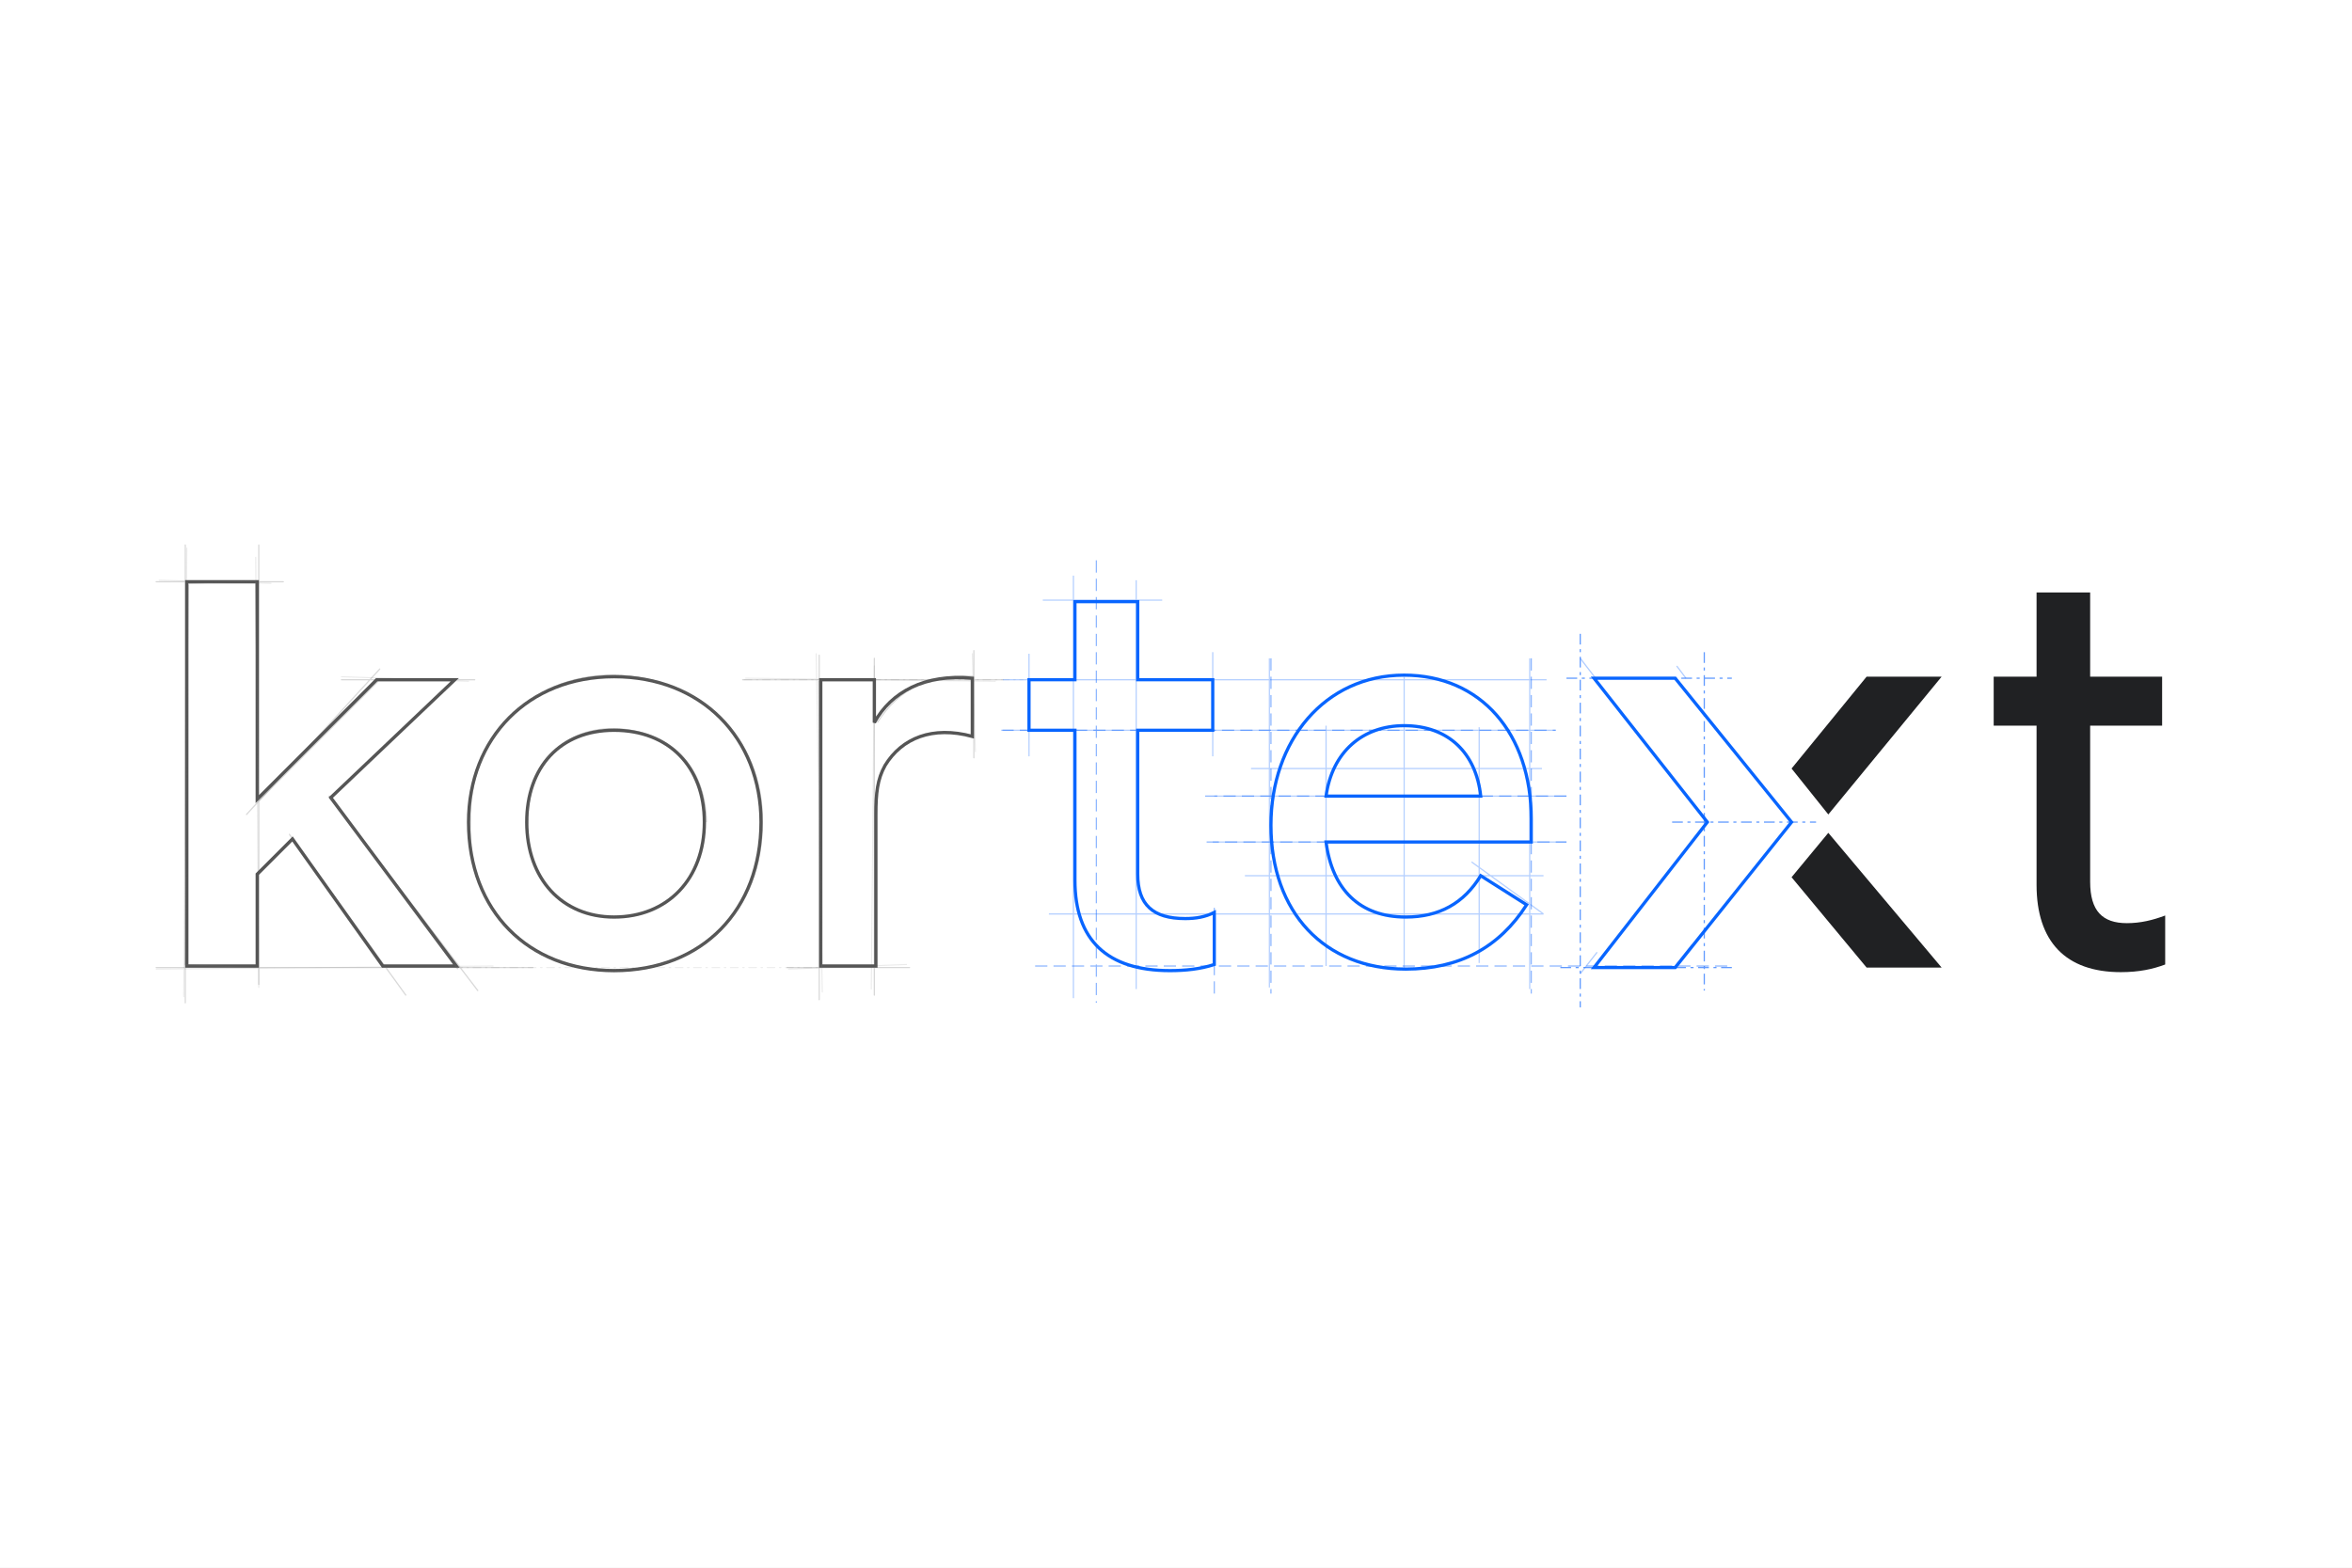
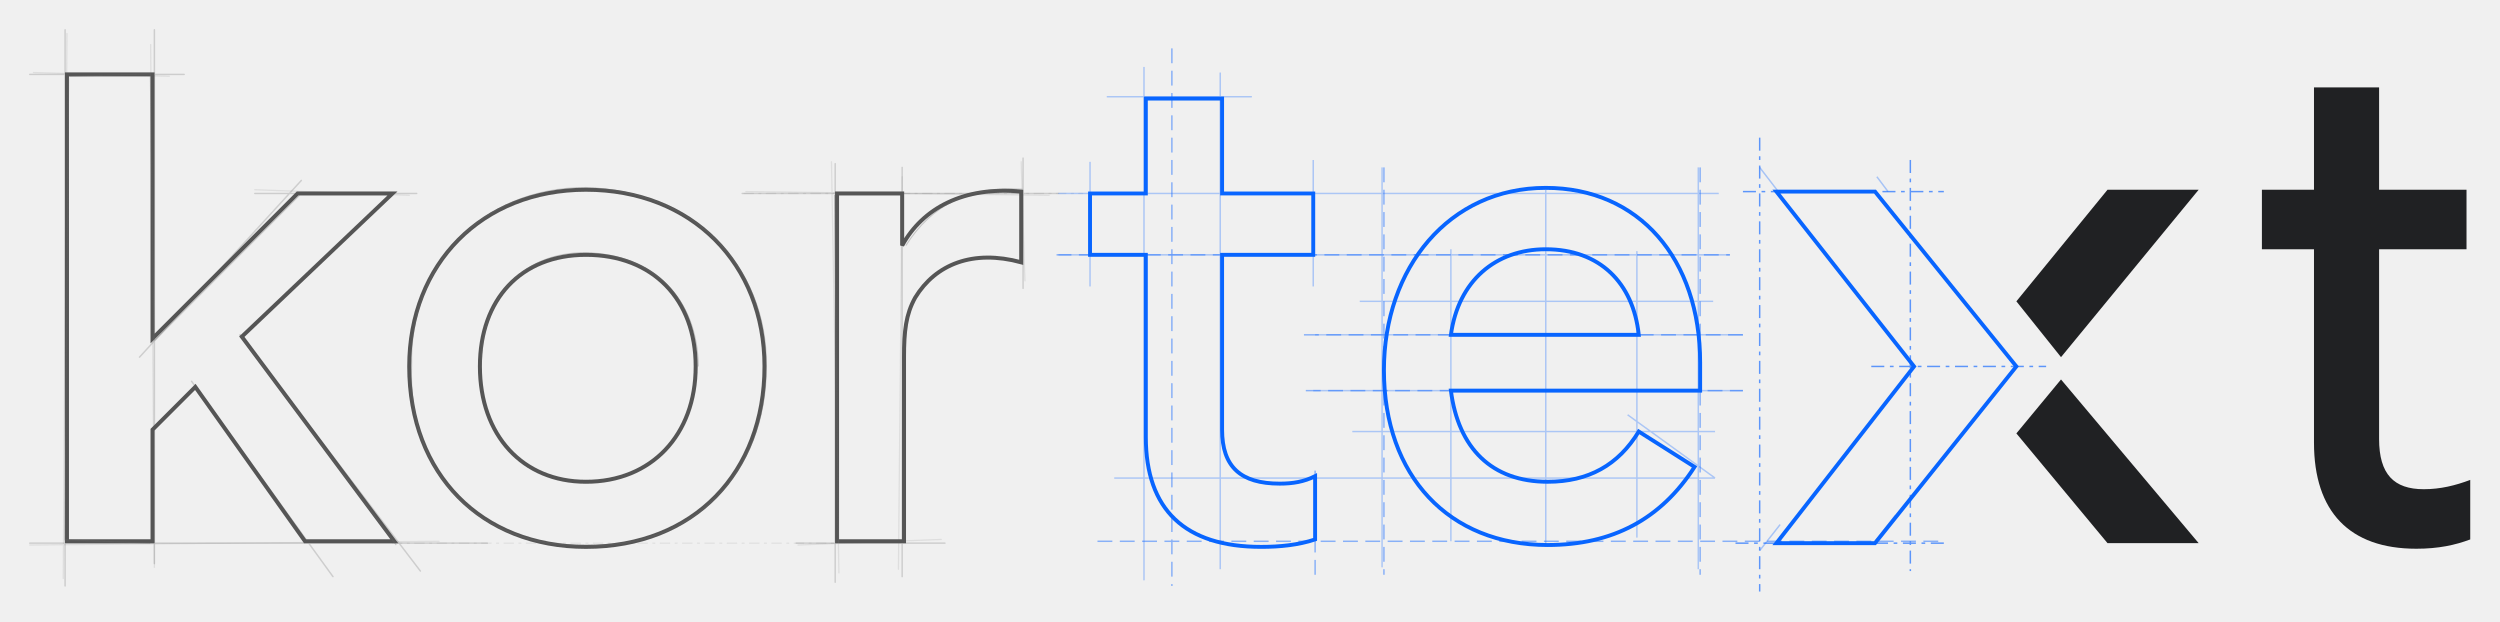
- <svg xmlns="http://www.w3.org/2000/svg" width="1536" height="1024" viewBox="0 0 1536 1024" role="img" aria-labelledby="title description">
-   <rect width="1536" height="1024" fill="#fff" />
+ <svg xmlns="http://www.w3.org/2000/svg" width="1344" height="334" viewBox="86 340 1344 334" role="img" aria-labelledby="title description">
  <g id="sketch-guides" fill="none" stroke="#656565" stroke-linecap="round">
    <path opacity=".25" stroke-width=".8" d="M102 380H185 M102 632H348 M121 356V655 M169 356V643 M223 444H310 M248 437L161 532 M215 520L312 647 M189 545L265 650 M485 444H655 M514 632H594 M535 428V653 M571 430V650 M636 425V495" />
    <path opacity=".13" stroke-width=".7" d="M104 379L177 381 M122 358L120 651 M167 364L169 645 M102 633L322 631 M223 442L306 445 M487 443L650 445 M533 427L537 648 M571 435L569 646 M635 427L637 491 M515 633L592 630" />
    <path opacity=".12" stroke-width=".7" stroke-dasharray="5 3 1 3" d="M297 632H534 M486 444H668" />
  </g>
  <g id="kor" fill="none" stroke="#555555" stroke-width="2.15" stroke-linejoin="miter">
    <path id="k" d="M122 380H168V522L246 444H297L216 521L298 631H250L191 548L168 571V631H122Z" />
    <path id="o" d="M401 442C345 442 306 482 306 537C306 595 345 634 401 634C459 634 497 594 497 537C497 482 458 442 401 442Z M401 477C366 477 344 501 344 537C344 574 367 599 401 599C436 599 460 574 460 537C460 501 437 477 401 477Z" />
    <path id="r" d="M536 444H571V472C582 452 604 440 635 443V481C609 474 589 482 578 500C573 509 572 518 572 532V631H536Z" />
  </g>
  <g id="pencil-edge" fill="none" stroke="#686868" stroke-width=".6" opacity=".32">
    <path d="M123.4 381L166.8 379.7L168.8 523.3L247 445 M122.9 382L120.9 630.2L166.8 632 M215 520L299 633 M307.3 536C306 484 344 440.7 401 440.8C460 442.8 498.6 484 498 537C498 595 458 635.2 401 633.1C343 634.8 304.9 594 307.3 536 M344.8 538C344 501 366 475.6 401 475.8C438 477 461 501 461.4 537 M534.6 444.8L536.8 632 M573 472C587 450 607 440 635.6 441.7" />
  </g>
  <g id="blueprint-guides" fill="none" stroke="#176bff" stroke-width=".8">
    <path opacity=".32" d="M681 392H759 M701 376V652 M742 379V646 M672 427V494 M792 426V494 M655 444H1010 M655 477H1016 M685 597H1008 M829 430V645 M999 430V646 M817 502H1007 M793 520H1023 M792 550H1023 M813 572H1008 M866 474V631 M966 475V629 M917 442V633 M961 563L1008 597" />
    <path opacity=".48" stroke-dasharray="8 4" d="M716 366V655 M676 631H1130 M654 477H1016 M787 520H1025 M788 550H1023 M793 593V653 M830 430V649 M1000 430V649" />
    <path opacity=".68" stroke-dasharray="7 3 2 3" d="M1032 414V658 M1113 426V647 M1023 443H1131 M1092 537H1186 M1019 632H1132" />
    <path opacity=".34" d="M1032 430L1042 443 M1095 435L1101 443 M1094 631L1105 617 M1032 636L1043 622" />
  </g>
  <g id="blueprint" fill="none" stroke="#0865ff" stroke-width="2.1" stroke-linejoin="miter">
    <path id="blue-t" d="M702 393H743V444H792V477H743V571C743 591 753 600 774 600C781 600 787 599 793 596V630C784 633 774 634 764 634C723 634 702 614 702 575V477H672V444H702Z" />
    <path id="e" d="M1000 550H866C870 581 888 599 918 599C940 599 956 590 967 572L997 591C979 619 953 633 918 633C865 633 830 596 830 539C830 484 865 441 917 441C967 441 1000 479 1000 535Z M866 520H967C964 492 946 474 917 474C890 474 870 491 866 520Z" />
    <path id="x-blue" d="M1041 443H1094L1170 537L1094 632H1041L1115 537Z" />
  </g>
  <g id="final" fill="#202123">
    <path id="x-final" d="M1219 442H1268L1194 532L1170 502Z M1194 544L1268 632H1219L1170 573Z" />
    <path id="final-t" d="M1330 387H1365V442H1412V474H1365V576C1365 595 1373 603 1389 603C1398 603 1406 601 1414 598V630C1406 633 1397 635 1385 635C1349 635 1330 615 1330 578V474H1302V442H1330Z" />
  </g>
</svg>
